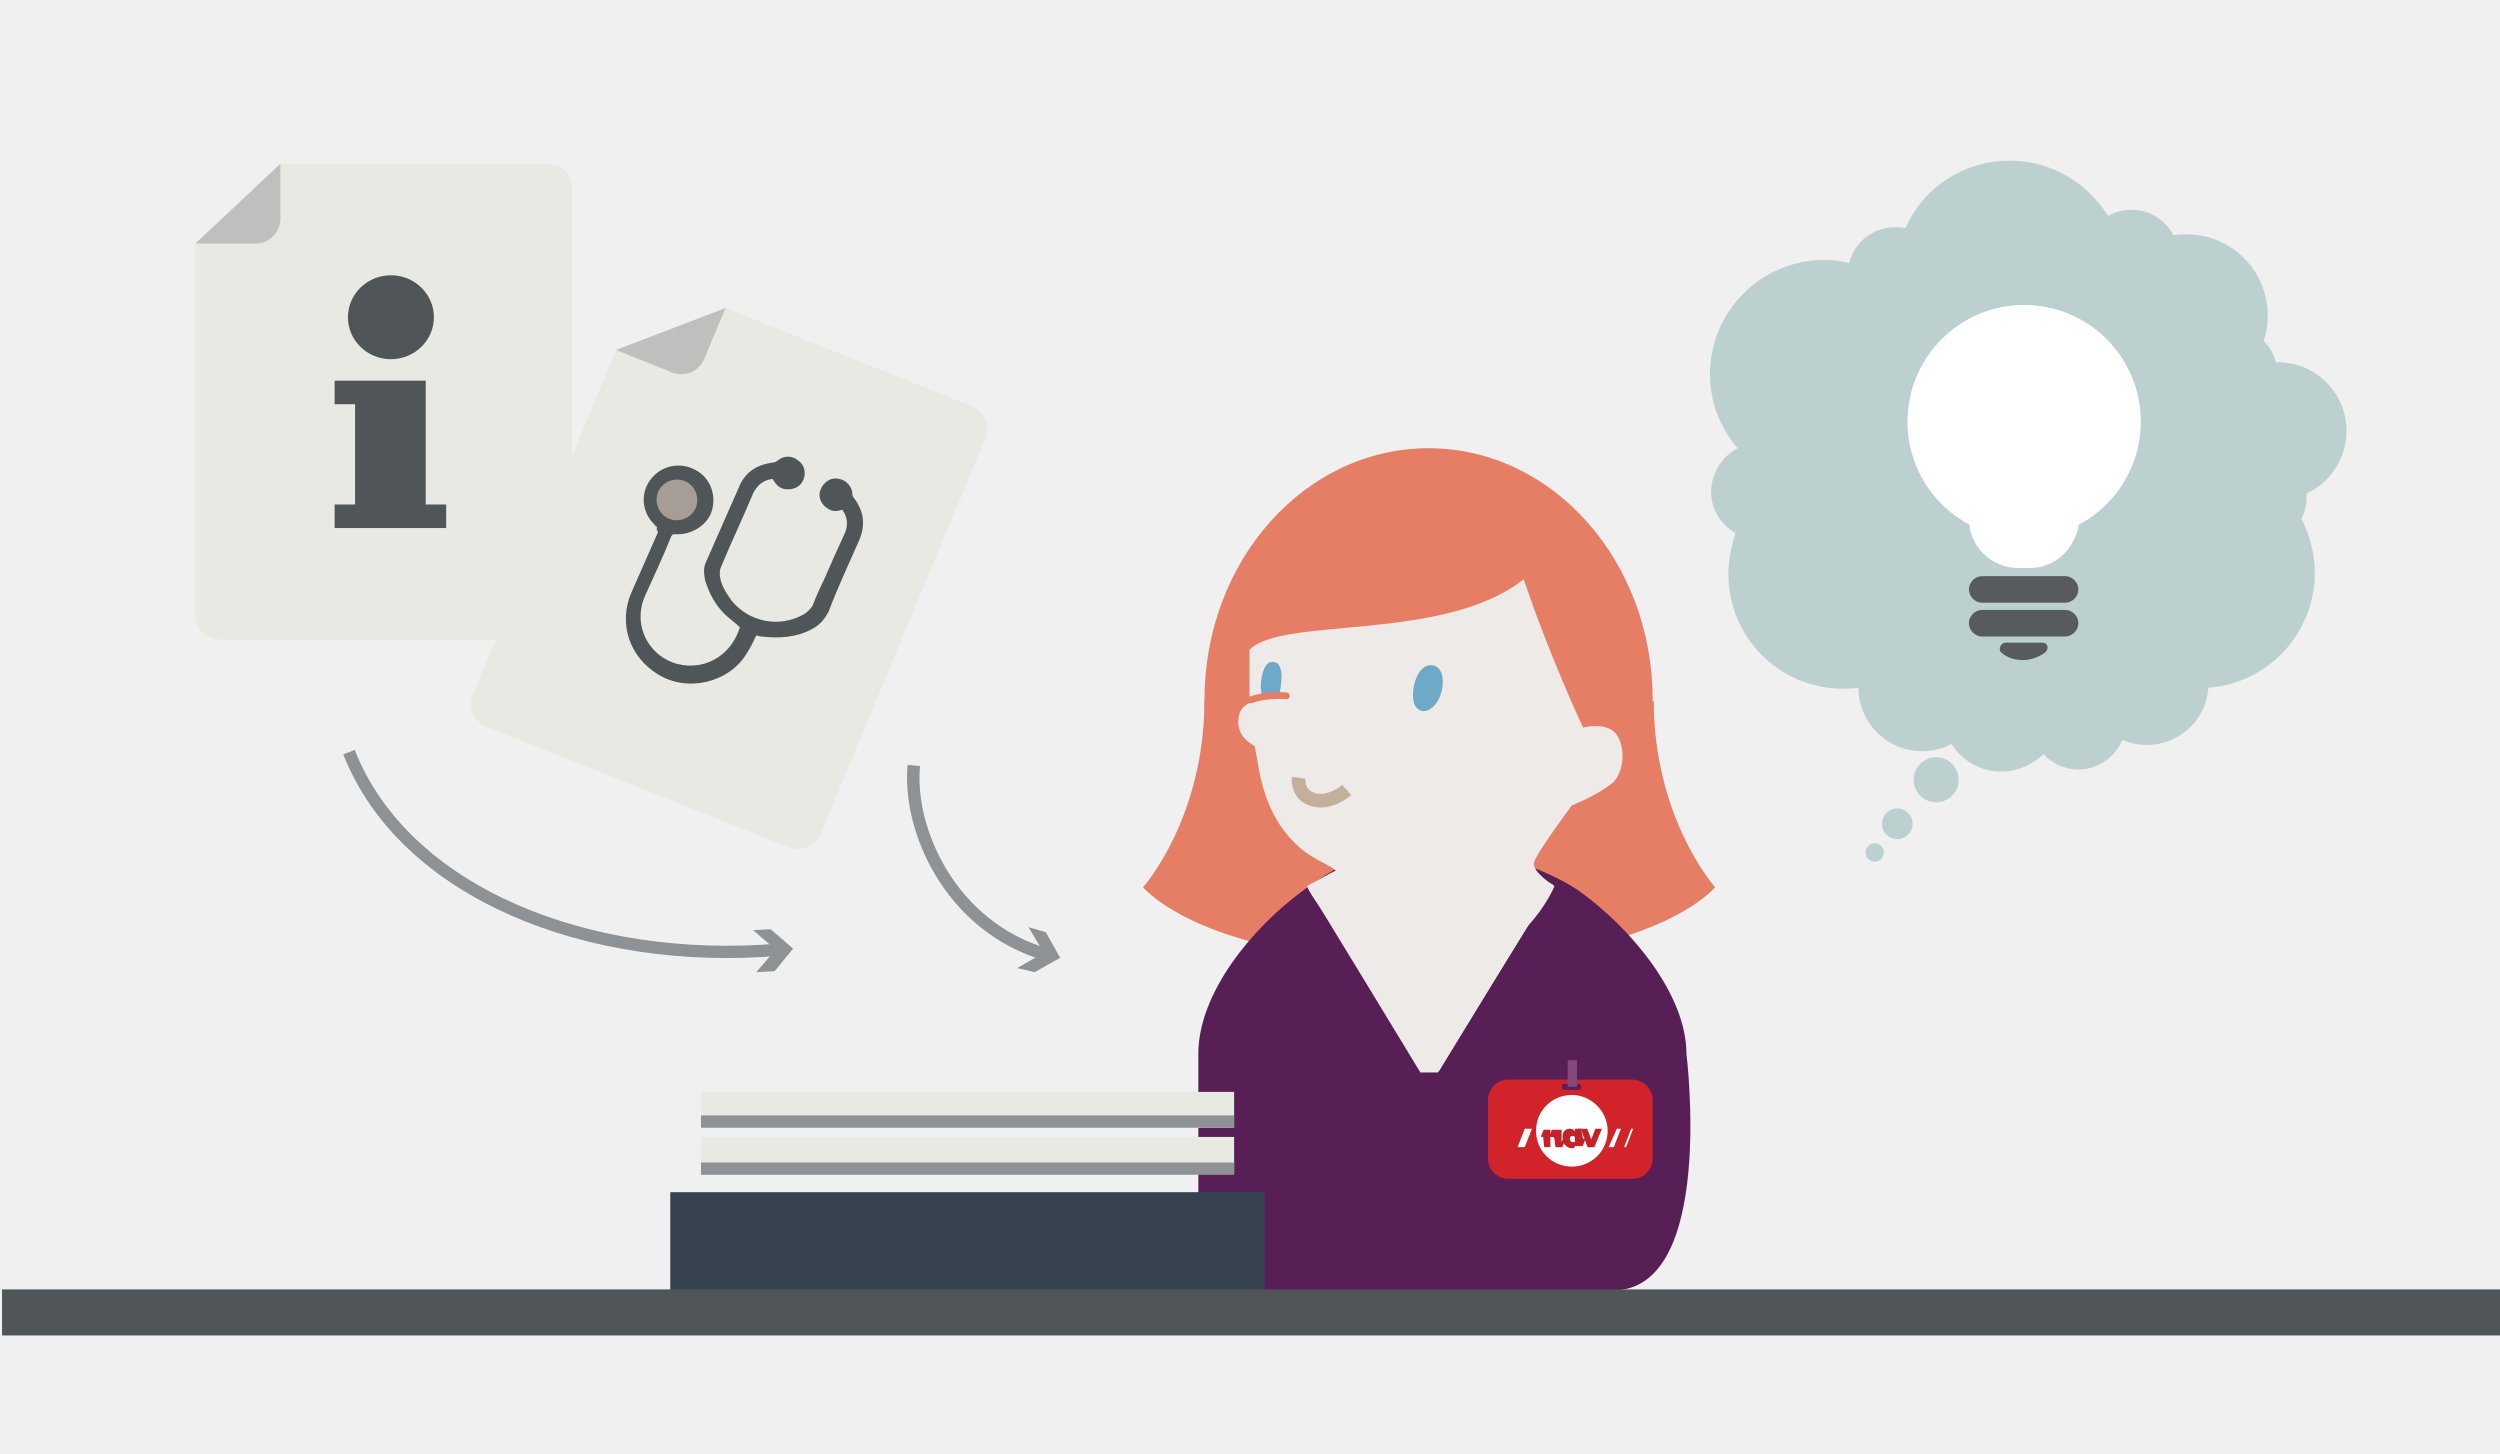
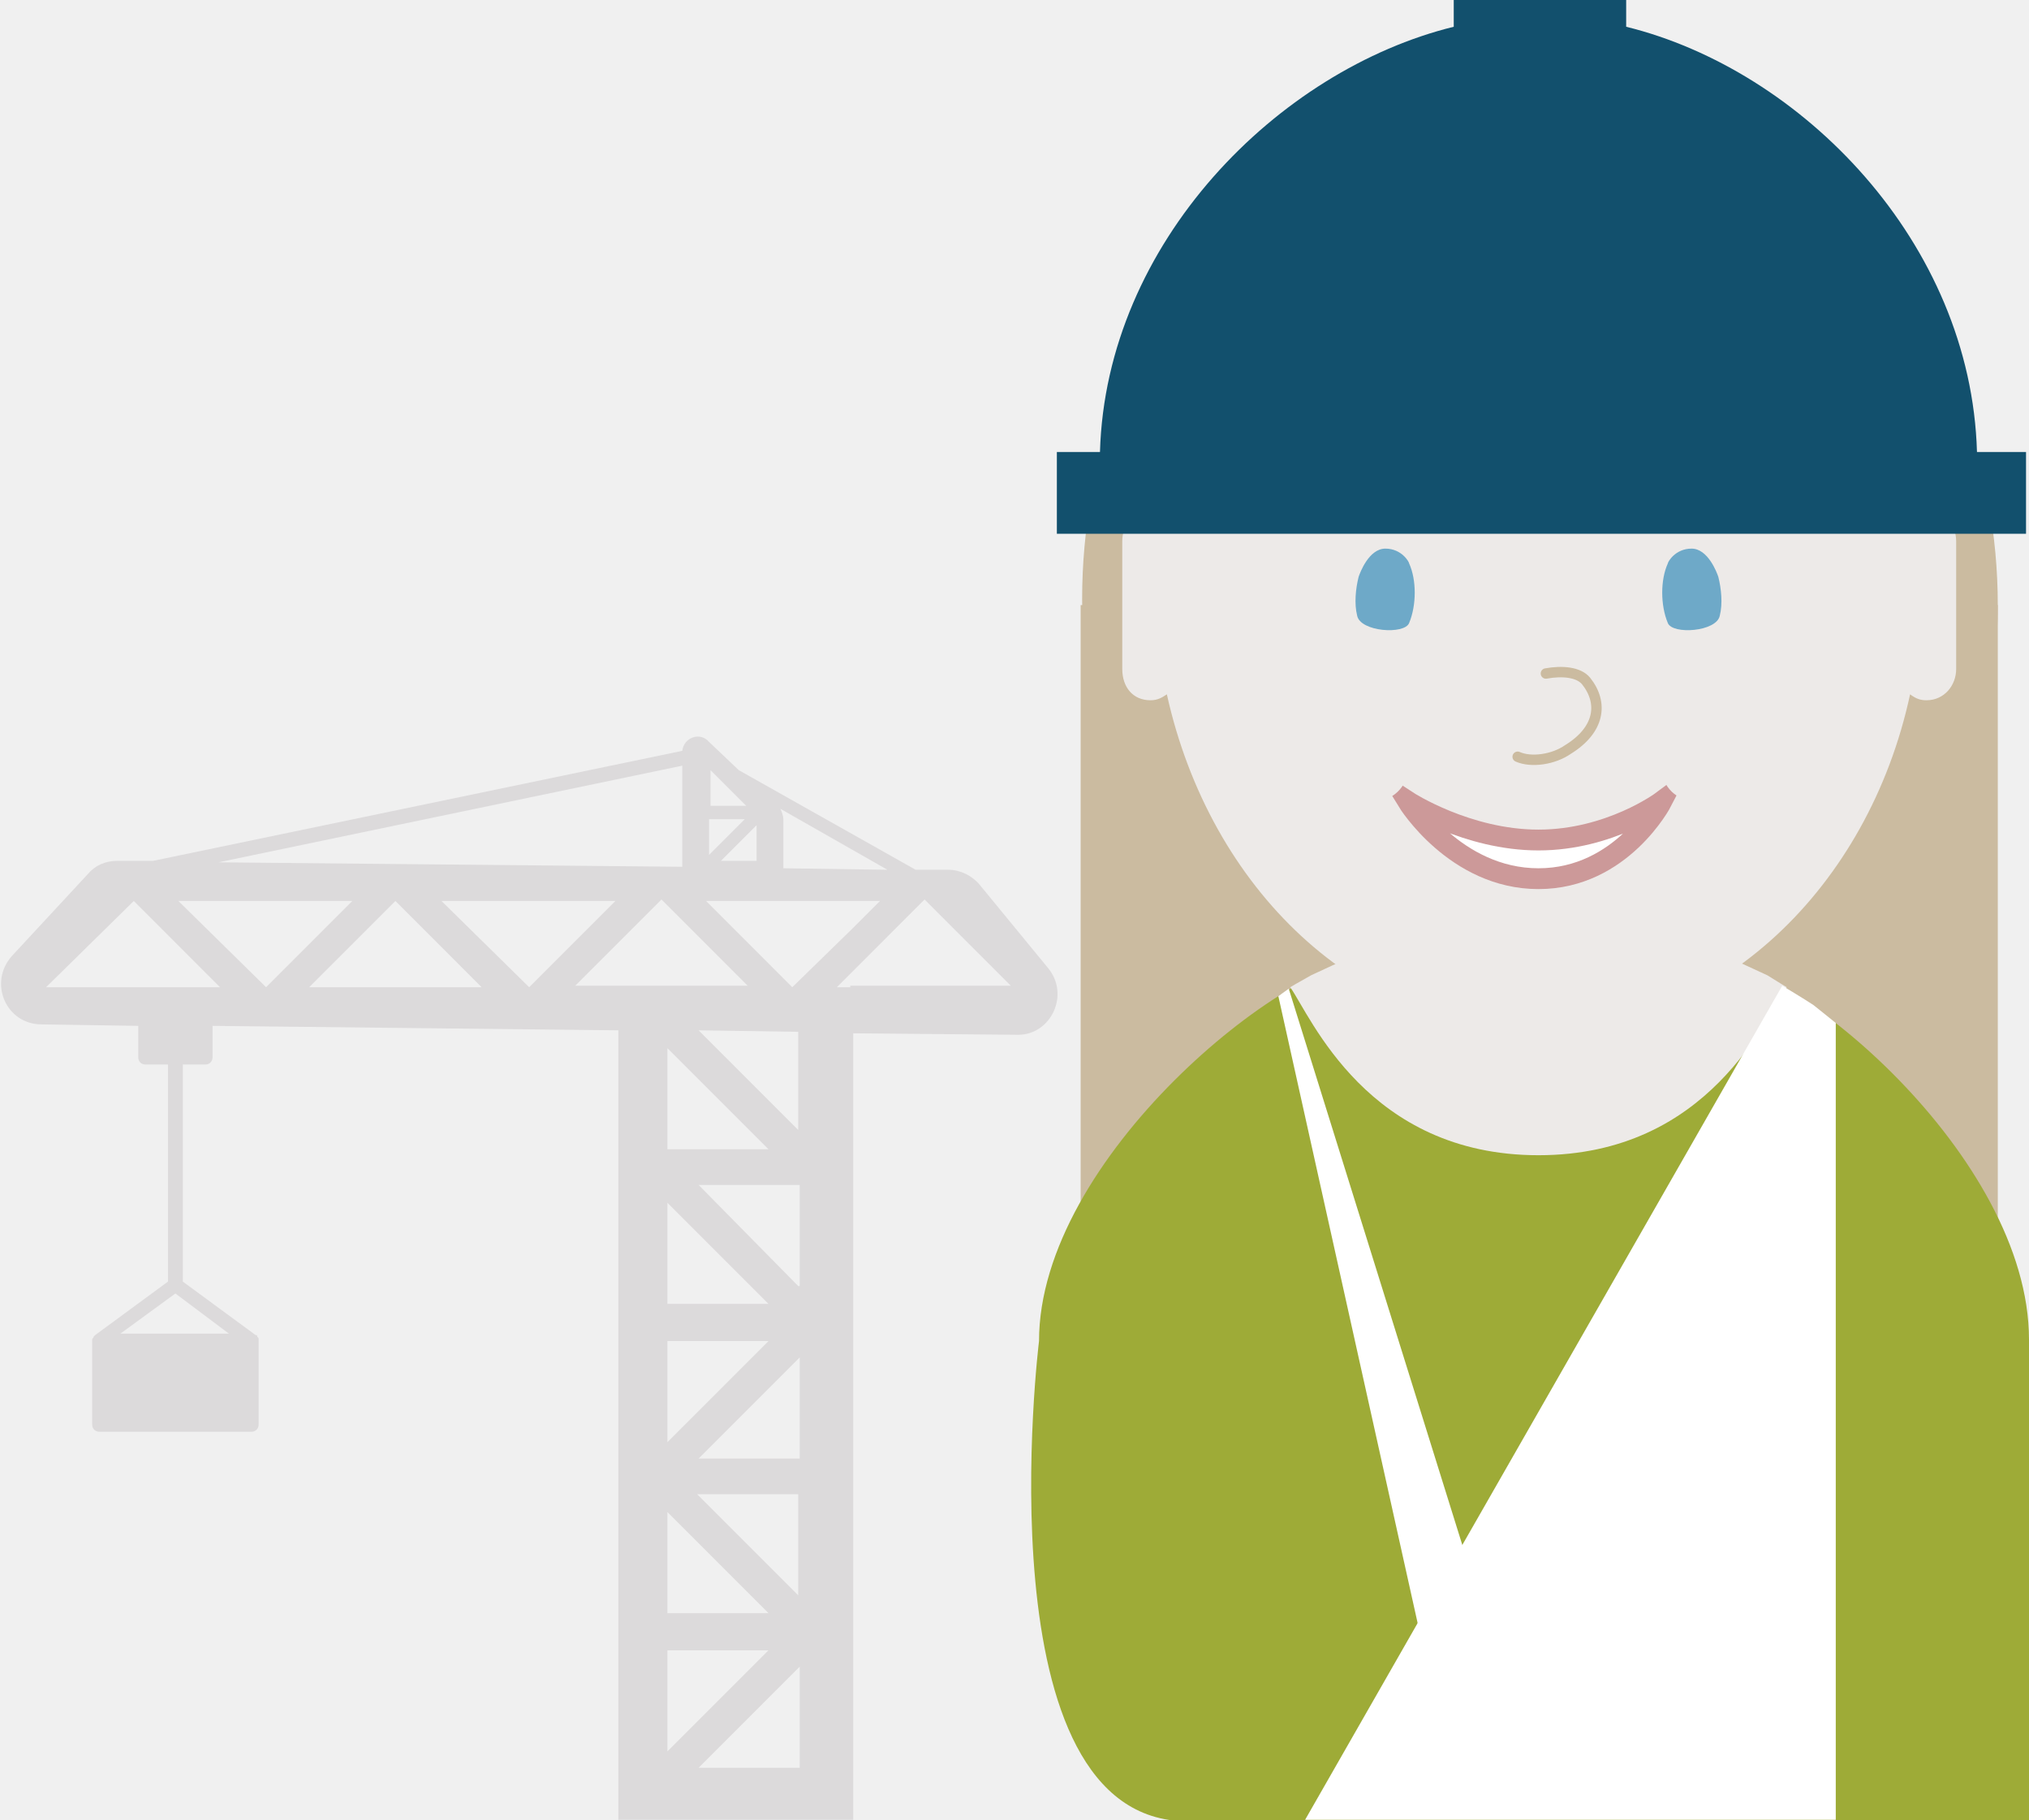
- <svg xmlns="http://www.w3.org/2000/svg" version="1.1" id="Layer_1" x="0px" y="0px" width="244.3px" height="142px" viewBox="0 0 244.3 142" style="enable-background:new 0 0 244.3 142;" xml:space="preserve">
+ <svg xmlns="http://www.w3.org/2000/svg" version="1.1" id="Layer_1" x="0px" y="0px" width="136.5px" height="122.4px" viewBox="0 0 136.5 122.4" style="enable-background:new 0 0 136.5 122.4;" xml:space="preserve">
  <style type="text/css">
- 	.st0{fill:#E57E65;}
- 	.st1{fill:#581F56;}
- 	.st2{fill:#EDEAE8;}
- 	.st3{fill:#6EA9C8;}
- 	.st4{fill:none;stroke:#C3B09B;stroke-width:1.333;stroke-miterlimit:10;}
- 	.st5{fill:none;stroke:#E57E65;stroke-width:0.666;stroke-linecap:round;stroke-miterlimit:10;}
- 	.st6{fill:#D2232A;}
- 	.st7{fill:#FFFFFF;}
- 	.st8{fill:#C42229;}
- 	.st9{fill:#5B2052;}
- 	.st10{fill:#86497E;}
- 	.st11{clip-path:url(#SVGID_2_);}
- 	.st12{fill:#505557;}
- 	.st13{fill:#BFBFBD;}
- 	.st14{fill:none;stroke:#83C455;stroke-width:0.519;stroke-miterlimit:10;}
- 	.st15{fill:#2F3137;}
- 	.st16{fill:#E47F68;}
- 	.st17{fill:#581E57;}
- 	.st18{fill:#E6E3E1;}
- 	.st19{fill:#C52A35;}
- 	.st20{fill:#814F82;}
- 	.st21{fill:#364250;}
- 	.st22{fill:#E9E9E3;}
- 	.st23{fill:#8E9294;}
- 	.st24{fill:#CAC8C6;}
- 	.st25{fill:#A59D96;}
- 	.st26{fill:none;stroke:#8E9294;stroke-width:1.2;stroke-miterlimit:10;}
- 	.st27{fill:none;stroke:#8E9294;stroke-width:1.215;stroke-miterlimit:10;}
- 	.st28{fill:#BCD0CF;}
- 	.st29{fill:#585B5C;}
- 	.st30{fill:#BDBDBC;}
- 	.st31{fill:#52808D;}
- 	.st32{fill:#36363A;}
- 	.st33{fill:#7CA9B4;}
- 	.st34{fill:#561D5B;}
- 	.st35{fill:#1A293A;}
- 	.st36{fill:#B19AB3;}
- 	.st37{fill:#95A947;}
- 	.st38{fill:#CBBBA0;}
- 	.st39{fill:#9EAB37;}
- 	.st40{fill:#FFFFFF;stroke:#CC9999;stroke-width:1.419;stroke-miterlimit:10;}
- 	.st41{fill:#EDEAE8;stroke:#CBBBA0;stroke-width:0.709;stroke-linecap:round;stroke-miterlimit:10;}
- 	.st42{fill:#11536E;}
- 	.st43{fill:#E5E4E1;}
+ 	.st0{fill:#DCDADB;}
+ 	.st1{fill:#CBBBA0;}
+ 	.st2{fill:#9EAB37;}
+ 	.st3{fill:#EDEAE8;}
+ 	.st4{fill:#FFFFFF;}
+ 	.st5{fill:#6EA9C8;}
+ 	.st6{fill:#FFFFFF;stroke:#CC9999;stroke-width:1.4;stroke-miterlimit:10;}
+ 	.st7{fill:#EDEAE8;stroke:#CBBBA0;stroke-width:0.7;stroke-linecap:round;stroke-miterlimit:10;}
+ 	.st8{fill:#12506D;}
</style>
  <g>
-     <path class="st0" d="M161.5,68.4c0,13.6-9.8,24.6-21.9,24.6s-21.9-11-21.9-24.6s9.8-24.6,21.9-24.6S161.5,54.8,161.5,68.4" />
-     <path class="st0" d="M117.7,68.4c0,11.6-6,18.3-6,18.3s5.9,7.3,27.9,7.3S139,68.4,139,68.4H117.7z" />
-     <path class="st0" d="M161.6,68.4c0,11.6,6,18.3,6,18.3s-5.9,7.3-27.9,7.3s0.6-25.5,0.6-25.5H161.6z" />
-     <path class="st1" d="M127.1,87.2c-4.7,3.5-10,9.8-10,15.8v23.1c0,0,30.4,0,40.5,0s7.2-23.1,7.2-23.1c0-5.9-5.5-12.3-10.3-15.8   c-2.3-1.7-8.7-4.5-14.3-4.5C135.3,82.7,131.8,83.6,127.1,87.2z" />
-     <path class="st2" d="M146.1,84c-0.8,0-6.4,2.4-6.4,2.4s-6.6-1.9-7.1-2c-0.5-0.1-4.7,2.3-4.7,2.3c0.9,1.4,11,18,11,18h1.7   c0,0,10.3-16.9,11.2-18.2C151.7,86.5,146.9,84,146.1,84" />
-     <path class="st2" d="M146.1,83.9c-0.8,0-6.5,2.4-6.5,2.4s-6.7-1.9-7.2-2c-0.5-0.1-4.7,2.3-4.7,2.3c0.9,1.4,11.1,18.2,11.1,18.2h1.7   c0,0,10.4-17,11.3-18.3C151.8,86.4,146.9,83.9,146.1,83.9" />
-     <path class="st2" d="M157.6,71.4C157.5,71.4,157.5,71.4,157.6,71.4C157.5,71.4,157.5,71.4,157.6,71.4c-1.2-0.8-2.8-0.3-2.9-0.3l0,0   c-0.1-0.2-3.4-7.3-5.8-14.5c-7.8,6.2-23.6,3.6-26.8,6.9c0,0.2,0,0.7,0,1.1c0,0.9,0,4.1,0,4.1s-0.8,0.3-1,1.1   c-0.3,1.3,0.1,2.3,1.5,3.1c0.1,0.3,0.1,0.7,0.2,1c0.5,3.4,1.5,6.9,4.8,9.4c1.4,1,3.2,1.6,3,2c-0.9,0.3-2.8,1.5-2.8,1.5   s3.9,7.7,12.4,7.7c0,0,0,0,0,0l0,0c8.5,0,11.7-7.9,11.7-7.9s-2.2-1.4-2-2.3c0.2-0.9,3.7-5.6,3.7-5.6s2.6-1,4.1-2.3   C159,74.9,158.7,72.2,157.6,71.4z" />
-     <path class="st3" d="M139.9,65c1.3,0.1,1.3,2.1,0.7,3.3c-0.6,1.2-1.8,1.7-2.4,0.5C137.8,67.6,138.4,64.9,139.9,65z" />
-     <path class="st4" d="M131.6,77.2c0,0-1.7,1.5-3.4,0.9c-1.5-0.5-1.3-2.1-1.3-2.1" />
-     <path class="st3" d="M124.2,64.7c1-0.2,1.1,1.1,1,1.9c0,0.2-0.1,1-0.2,1.2c0,0-1.7,0.2-1.7,0.1c0-0.1-0.1-0.7-0.1-0.7   C123.2,66.2,123.5,64.8,124.2,64.7z" />
-     <path class="st5" d="M122.2,68.4c1.6-0.6,3.5-0.4,3.5-0.4" />
-     <path class="st6" d="M159.5,115.2h-12.1c-1.1,0-2-0.9-2-2v-5.7c0-1.1,0.9-2,2-2h12.1c1.1,0,2,0.9,2,2v5.7   C161.5,114.3,160.6,115.2,159.5,115.2z" />
+     <path class="st0" d="M70.5,65.1l-4.6-5.6c-0.5-0.6-1.3-1-2.1-1l-2.2,0l-11.9-6.7l-2-1.9c-0.6-0.7-1.7-0.3-1.8,0.6l-35.6,7.4l-2.4,0   c-0.8,0-1.5,0.3-2,0.9l-5.1,5.5c-1.6,1.8-0.4,4.6,2,4.6L9.3,69v2.1c0,0.3,0.2,0.5,0.5,0.5h1.5v14.6l-4.9,3.6c0,0,0,0,0,0   c0,0-0.1,0.1-0.1,0.1c0,0.1-0.1,0.1-0.1,0.2c0,0,0,0,0,0v5.7c0,0.3,0.2,0.5,0.5,0.5h10.2c0.3,0,0.5-0.2,0.5-0.5v-5.7c0,0,0,0,0,0   c0-0.1,0-0.1-0.1-0.2c0-0.1,0-0.1-0.1-0.1c0,0,0,0,0,0l-4.9-3.6V71.6h1.5c0.3,0,0.5-0.2,0.5-0.5v-2.1l27.3,0.3v53.1h15.8V69.5   l11.1,0.1C70.7,69.6,72,66.9,70.5,65.1z M15.4,89.7H8.1l3.7-2.7L15.4,89.7z M59.7,58.5l-7-0.1v-3.3c0-0.2-0.1-0.5-0.2-0.7   L59.7,58.5z M53.3,66.4l-5.8-5.8h9.8h1.9l-1.9,1.9L53.3,66.4z M50.1,55.1l-2.4,2.4v-2.4H50.1z M47.8,54.2v-2.4l2.4,2.4H47.8z    M50.9,55.5v2.4h-2.4L50.9,55.5z M45.9,51.5v6.8L14.7,58L45.9,51.5z M3.1,66.4L9,60.6l5.8,5.8H3.1z M12,60.6h11.7l-5.8,5.8L12,60.6   z M20.8,66.4l5.8-5.8l5.8,5.8H20.8z M29.7,60.6h11.7l-5.8,5.8L29.7,60.6z M38.6,66.4l2.9-2.9l3-3l5.8,5.8h-8.8H38.6z M44.9,87.7   v-6.8l6.8,6.8H44.9z M51.7,90.2l-6.8,6.8v-6.8H51.7z M44.9,70.5l6.8,6.8h-6.8V70.5z M51.7,108.5h-6.8v-6.8L51.7,108.5z M44.9,111   h6.8l-6.8,6.8V111z M53.7,118.9H47l6.8-6.8V118.9z M53.7,107.3l-6.8-6.8h6.8V107.3z M53.7,98.1H47l6.8-6.8V98.1z M53.7,86.5   L47,79.7h6.8V86.5z M53.7,76l-6.7-6.7l6.7,0.1V76z M57.2,66.4h-0.9l0.9-0.9l5-5l5.8,5.8H57.2z" />
    <g>
-       <g>
-         <path class="st7" d="M157.1,110.5c0,2-1.6,3.5-3.5,3.5c-2,0-3.5-1.6-3.5-3.5c0-2,1.6-3.5,3.5-3.5     C155.5,107,157.1,108.6,157.1,110.5" />
-       </g>
-       <polygon class="st7" points="149,112.1 148.3,112.1 149,110.3 149.7,110.3   " />
-       <polygon class="st7" points="157.7,112.1 157.2,112.1 158,110.3 158.4,110.3   " />
-       <polygon class="st7" points="158.9,112.1 158.7,112.1 159.4,110.3 159.6,110.3   " />
-       <path class="st8" d="M150.9,112.1h0.5c0,0,0.1,0,0.1,0v-1.7c0,0,0,0-0.1,0h-0.5c0,0-0.1,0-0.1,0.1l-0.2,0.5c0,0,0,0.1,0,0.1h0.2    c0,0,0,0,0,0L150.9,112.1C150.8,112.1,150.8,112.1,150.9,112.1" />
-       <path class="st8" d="M152,112.1h0.5c0,0,0.1,0,0.1,0v-1.7c0,0,0,0-0.1,0h-0.8c0,0-0.1,0-0.1,0.1l-0.2,0.5l-0.1,0.1h0.4    c0.1,0,0.2,0.1,0.2,0.2L152,112.1C152,112.1,152,112.1,152,112.1" />
-       <path class="st8" d="M154.5,110.3h-0.5c0,0-0.1,0-0.1,0v1.7c0,0,0,0,0.1,0h0.6c0,0,0.1,0,0.1-0.1l0.2-0.5c0,0,0-0.1,0-0.1h-0.2    c0,0,0,0,0,0L154.5,110.3C154.5,110.3,154.5,110.3,154.5,110.3" />
-       <path class="st8" d="M152.2,112.1h0.4c0,0,0.1,0,0.1-0.1l0.2-0.5c0,0,0-0.1,0-0.1h-0.2L152.2,112.1z" />
-       <path class="st8" d="M155.9,110.3h0.6c0,0,0.1,0,0,0.1l-0.7,1.7c0,0,0,0,0,0h-0.6L155.9,110.3    C155.9,110.3,155.9,110.3,155.9,110.3" />
-       <path class="st8" d="M155.1,110.3h-0.9c-0.1,0,0.3,0.1,0.3,0.1l0.6,1.6c0,0,0,0.1,0.1,0.1h0.6L155.1,110.3    C155.2,110.3,155.2,110.3,155.1,110.3" />
-       <path class="st8" d="M153.4,110.3c0.3,0,0.6,0.2,0.6,0.6c0,0.4,0,0.4,0,0.4s-0.1-0.3-0.3-0.3c-0.3,0-0.3,0.2-0.3,0.3    c0,0.1,0.1,0.3,0.2,0.3h0.5l-0.3,0.6c0,0,0,0-0.1,0h-0.2c-0.2,0-0.8-0.3-0.8-0.9C152.6,110.6,153,110.3,153.4,110.3" />
-     </g>
-     <path class="st9" d="M154.2,106.5h-1.3c-0.2,0-0.3-0.1-0.3-0.3v0c0-0.2,0.1-0.3,0.3-0.3h1.3c0.2,0,0.3,0.1,0.3,0.3v0   C154.5,106.4,154.4,106.5,154.2,106.5z" />
-     <rect x="153.2" y="103.6" class="st10" width="0.9" height="2.6" />
-   </g>
-   <rect x="65.5" y="116.5" class="st21" width="58.1" height="10.5" />
-   <rect x="68.5" y="111.1" class="st22" width="52.1" height="3.5" />
-   <rect x="68.5" y="106.7" class="st22" width="52.1" height="3.5" />
-   <rect x="68.5" y="109" class="st23" width="52.1" height="1.2" />
-   <rect x="68.5" y="113.6" class="st23" width="52.1" height="1.2" />
-   <g>
-     <g>
-       <path class="st22" d="M60.2,34.2l-14,33.7c-0.5,1.2,0.1,2.6,1.3,3.1l29.6,11.8c1.2,0.5,2.6-0.1,3.1-1.3l16.1-38.7    c0.5-1.2-0.1-2.6-1.3-3.1l-24.1-9.6L60.2,34.2z" />
-       <path class="st13" d="M70.9,30.1l-2.1,5c-0.5,1.2-1.9,1.8-3.1,1.3l-5.5-2.2L70.9,30.1z" />
-     </g>
-     <g>
-       <g>
-         <path class="st24" d="M65.4,50.8L65.4,50.8c1.2,0.5,2.5,0,3-1.2c0.5-1.2,0-2.5-1.2-3c-1.2-0.5-2.5,0-3,1.2     C63.7,49,64.2,50.3,65.4,50.8" />
-         <path class="st12" d="M64.2,51.5c-0.1-0.1-0.2-0.1-0.2-0.2c-1.3-1.2-1.5-3.2-0.3-4.6c1.2-1.4,3.2-1.6,4.7-0.5     c1.2,0.9,1.6,2.5,1.1,3.9c-0.5,1.3-2,2.2-3.5,2.1c-0.2,0-0.3,0-0.4,0.2c-0.8,2-1.7,3.9-2.6,5.9c-1,2.3-0.1,5,2.2,6.2     c2.5,1.3,6,0.3,7.1-3.2c-0.5-0.5-1.1-0.9-1.5-1.3c-0.9-0.9-1.5-2-1.9-3.3c-0.1-0.6-0.2-1.2,0.1-1.8c1.1-2.5,2.2-5,3.3-7.5     c0.6-1.3,1.7-2,3.2-2.2c0.2,0,0.4-0.1,0.5-0.2c0.6-0.5,1.4-0.5,2,0c0.6,0.4,0.8,1.2,0.5,1.9c-0.3,0.7-1,1-1.8,0.9     c-0.6-0.1-0.9-0.5-1.2-1c-0.9,0.1-1.5,0.6-1.9,1.4c-1,2.4-2.1,4.7-3.1,7.1c-0.2,0.4-0.2,0.9-0.1,1.3c0.2,0.8,0.6,1.4,1.1,2.1     c1.7,2.1,4.7,2.7,7.1,1.3c0.3-0.2,0.6-0.5,0.8-0.8c0.3-0.8,0.7-1.7,1.1-2.5c0.7-1.6,1.4-3.2,2.1-4.7c0.3-0.8,0.2-1.5-0.3-2.2     c-0.5,0.2-1,0.2-1.4-0.1c-0.7-0.4-1-1.2-0.7-1.9c0.3-0.7,1-1.2,1.8-1c0.7,0.1,1.3,0.8,1.3,1.5c0,0.1,0,0.2,0.1,0.3     c1,1.3,1.2,2.6,0.6,4.1c-1,2.3-2.1,4.6-3,7c-0.4,0.8-0.9,1.4-1.7,1.8c-1.5,0.8-3.2,0.9-4.9,0.7c-0.2,0-0.4-0.1-0.5-0.1     c-0.3,0.6-0.5,1.1-0.9,1.7c-1.7,2.9-5.8,3.9-8.7,2.1c-2.8-1.7-3.9-5-2.6-8c0.9-2,1.7-3.9,2.6-5.9C64.1,51.7,64.2,51.6,64.2,51.5      M65.5,50.5c0.9,0.4,2,0,2.4-1c0.4-0.9,0-2-1-2.4c-0.9-0.4-2,0-2.4,1C64.1,49.1,64.6,50.1,65.5,50.5" />
-       </g>
-       <path class="st25" d="M64.3,48.1c-0.4,1,0.1,2.2,1.1,2.6c1,0.4,2.2-0.1,2.6-1.1c0.4-1-0.1-2.2-1.1-2.6    C65.9,46.6,64.7,47.1,64.3,48.1z" />
-     </g>
-   </g>
-   <g>
-     <g>
-       <path class="st22" d="M19.1,23.7v36.4c0,1.3,1.1,2.4,2.4,2.4h32c1.3,0,2.4-1.1,2.4-2.4V18.3c0-1.3-1.1-2.3-2.4-2.3h-26L19.1,23.7z    " />
-       <path class="st13" d="M27.4,16v5.4c0,1.3-1.1,2.4-2.4,2.4h-5.9L27.4,16z" />
-     </g>
-     <g>
-       <polygon class="st12" points="41.6,49.3 41.6,39.5 41.6,37.2 34.7,37.2 32.7,37.2 32.7,39.5 34.7,39.5 34.7,49.3 32.7,49.3     32.7,51.6 43.6,51.6 43.6,49.3   " />
-       <ellipse class="st12" cx="38.2" cy="31" rx="4.2" ry="4.1" />
-     </g>
-   </g>
-   <g>
-     <g>
-       <path class="st26" d="M34.1,73.5c5.4,13.7,23.3,20.9,42.1,19.3" />
-       <g>
-         <polygon class="st23" points="73.9,95 75.8,92.8 73.6,90.9 75.3,90.8 77.5,92.7 75.7,94.9    " />
-       </g>
-     </g>
-   </g>
-   <g>
-     <g>
-       <path class="st27" d="M89.3,74.8c-0.6,6.3,3.6,15.8,13,18.5" />
-       <g>
-         <polygon class="st23" points="99.4,94.6 102,93.1 100.5,90.6 102.2,91.1 103.6,93.6 101.1,95    " />
-       </g>
-     </g>
-   </g>
-   <rect x="0.2" y="126" class="st12" width="244.3" height="4.5" />
-   <g>
-     <circle class="st28" cx="183.2" cy="83.3" r="0.9" />
-     <circle class="st28" cx="185.4" cy="80.5" r="1.5" />
-     <circle class="st28" cx="189.2" cy="76.2" r="2.2" />
-     <path class="st28" d="M169.8,43.8c-1.7-2-2.7-4.5-2.7-7.2c0-6.2,5-11.2,11.2-11.2c0.8,0,1.6,0.1,2.4,0.3c0.5-2,2.3-3.5,4.5-3.5   c0.3,0,0.7,0,1,0.1c1.7-3.9,5.6-6.6,10.2-6.6c4.1,0,7.6,2.2,9.6,5.4c0.7-0.4,1.5-0.6,2.3-0.6c1.8,0,3.3,1,4.1,2.5   c0.4-0.1,0.9-0.1,1.3-0.1c4.4,0,7.9,3.6,7.9,7.9c0,0.9-0.1,1.7-0.4,2.5c0.6,0.6,1,1.3,1.2,2.1c0.1,0,0.2,0,0.2,0   c3.7,0,6.7,3,6.7,6.7c0,2.7-1.6,5.1-3.9,6.1c0,0.2,0,0.3,0,0.5c0,0.7-0.2,1.4-0.5,2c0.8,1.6,1.3,3.4,1.3,5.3   c0,5.9-4.6,10.8-10.4,11.2c-0.2,3.1-2.8,5.6-6,5.6c-0.9,0-1.7-0.2-2.4-0.5c-0.7,1.7-2.4,2.9-4.3,2.9c-1.3,0-2.6-0.6-3.4-1.5   c-1.1,1-2.5,1.7-4.1,1.7c-2.1,0-3.9-1.1-4.9-2.7c-0.9,0.5-1.9,0.7-2.9,0.7c-3.4,0-6.2-2.8-6.2-6.2c0,0,0,0,0,0   c-0.5,0.1-1,0.1-1.5,0.1c-6.2,0-11.2-5-11.2-11.2c0-1.4,0.3-2.8,0.7-4c-1.4-0.8-2.4-2.3-2.4-4.1C167.3,46.1,168.3,44.6,169.8,43.8z   " />
-   </g>
-   <g>
-     <g>
-       <g>
-         <g>
-           <circle class="st7" cx="197.8" cy="41.2" r="11.4" />
-           <path class="st7" d="M198.4,55.5h-1.2c-2.6,0-4.8-2.1-4.8-4.8v-3.3c0-2.6,2.1-4.8,4.8-4.8h1.2c2.6,0,4.8,2.1,4.8,4.8v3.3      C203.1,53.3,201,55.5,198.4,55.5z" />
-         </g>
-         <path class="st29" d="M201.8,58.9h-8.1c-0.7,0-1.3-0.6-1.3-1.3v0c0-0.7,0.6-1.3,1.3-1.3h8.1c0.7,0,1.3,0.6,1.3,1.3v0     C203.1,58.3,202.5,58.9,201.8,58.9z" />
-         <path class="st29" d="M201.8,62.2h-8.1c-0.7,0-1.3-0.6-1.3-1.3l0,0c0-0.7,0.6-1.3,1.3-1.3h8.1c0.7,0,1.3,0.6,1.3,1.3l0,0     C203.1,61.6,202.5,62.2,201.8,62.2z" />
-         <path class="st29" d="M199.6,62.8H196c-0.5,0-0.8,0.7-0.4,1c0.6,0.5,1.3,0.7,2.1,0.7s1.5-0.3,2.1-0.7     C200.3,63.4,200.1,62.8,199.6,62.8z" />
-       </g>
+       <path class="st1" d="M134.4,40.7c0,19-14.1,34-31,34c-16.9,0-30.6-15.4-30.6-34.4c0-19,13.7-34.4,30.6-34.4    C120.3,5.8,134.4,21.7,134.4,40.7" />
+       <path class="st1" d="M72.7,40.7v48.1c0,0-0.1-12.6,30.6-12.6c30.7,0-0.9-35.5-0.9-35.5H72.7z" />
+       <path class="st1" d="M134.4,40.7v48.1c0,0-0.1-12.6-30.8-12.6c-30.7,0,0.7-35.5,0.7-35.5H134.4z" />
+       <path class="st2" d="M114.5,64.4h-11h-11c-5.9,0-22.6,13.5-22.6,25.8c0,0-4,32.3,10,32.3s56.6,0,56.6,0V90.1    C136.5,77.8,120.5,64.4,114.5,64.4" />
+       <path class="st3" d="M112.9,63.1c-1.2,0-9.4,3.5-9.4,3.5s-9.8-2.8-10.5-2.9c-0.5-0.1-3.1,1.1-4.8,1.9c-0.9,0.5-1.4,0.8-1.4,0.8    c1.4,2,5.2,11.3,16.7,11.3c11.5,0,15.3-9.3,16.7-11.3c0,0-0.5-0.3-1.3-0.8C116.9,64.7,113.7,63.1,112.9,63.1" />
+       <path class="st3" d="M78.2,34.3c0,0-0.1,0.3-0.3,0.1c-0.2-0.1-0.3-0.1-0.5-0.1c-1.2,0-1.9,1-1.9,2.1V45c0,1.2,0.7,2.1,1.9,2.1    c0.5,0,0.8-0.2,1.1-0.4c2.9,13.1,12.9,22.7,25,22.7c12.1,0,22.2-9.7,25-22.7c0.4,0.3,0.7,0.4,1.1,0.4c1.2,0,2-1,2-2.1v-8.6    c0-1.2-0.9-2.1-2-2.1c-0.3,0-0.5,0.1-0.7,0.1C101.7,37.6,78.2,34.3,78.2,34.3" />
+       <path class="st4" d="M123.5,68.8v53.6H87.8l32.1-56.1c0,0,1.5,0.9,2.1,1.3C122.5,68,123.5,68.8,123.5,68.8z" />
+       <polygon class="st4" points="96,112 100.9,112 86.7,66.5 86,67   " />
+       <path class="st5" d="M91.3,41.4c-0.2-0.8-0.1-1.8,0.1-2.6c0.1-0.3,0.7-1.9,1.8-1.9s1.6,0.9,1.6,1c0.5,1.1,0.5,2.8,0,4    C94.5,42.7,91.5,42.5,91.3,41.4z" />
+       <path class="st5" d="M115.7,41.4c0.2-0.8,0.1-1.8-0.1-2.6c-0.1-0.3-0.7-1.9-1.8-1.9c-1.1,0-1.6,0.9-1.6,1c-0.5,1.1-0.5,2.8,0,4    C112.5,42.7,115.5,42.5,115.7,41.4z" />
+       <path class="st6" d="M111.8,53.9c0,0-2.7,5.2-8.3,5.2c-5.6,0-8.8-5.2-8.8-5.2s4,2.6,8.8,2.6S111.8,53.9,111.8,53.9z" />
+       <path class="st7" d="M104,45.3c1.1-0.2,2.2-0.1,2.7,0.5c1.2,1.5,0.9,3.3-1.2,4.6c-1,0.7-2.5,0.9-3.4,0.5" />
+       <path class="st8" d="M133,30.4c-0.4-14.1-11.8-25.7-23.6-28.6V0H97.8v1.8C86,4.7,74.4,16.3,74,30.4h-2.9v5.5h65.2v-5.5H133z" />
+       <ellipse class="st3" cx="92.4" cy="51.7" rx="2.3" ry="2.2" />
+       <ellipse class="st3" cx="114.1" cy="51.7" rx="2.3" ry="2.2" />
    </g>
  </g>
</svg>
